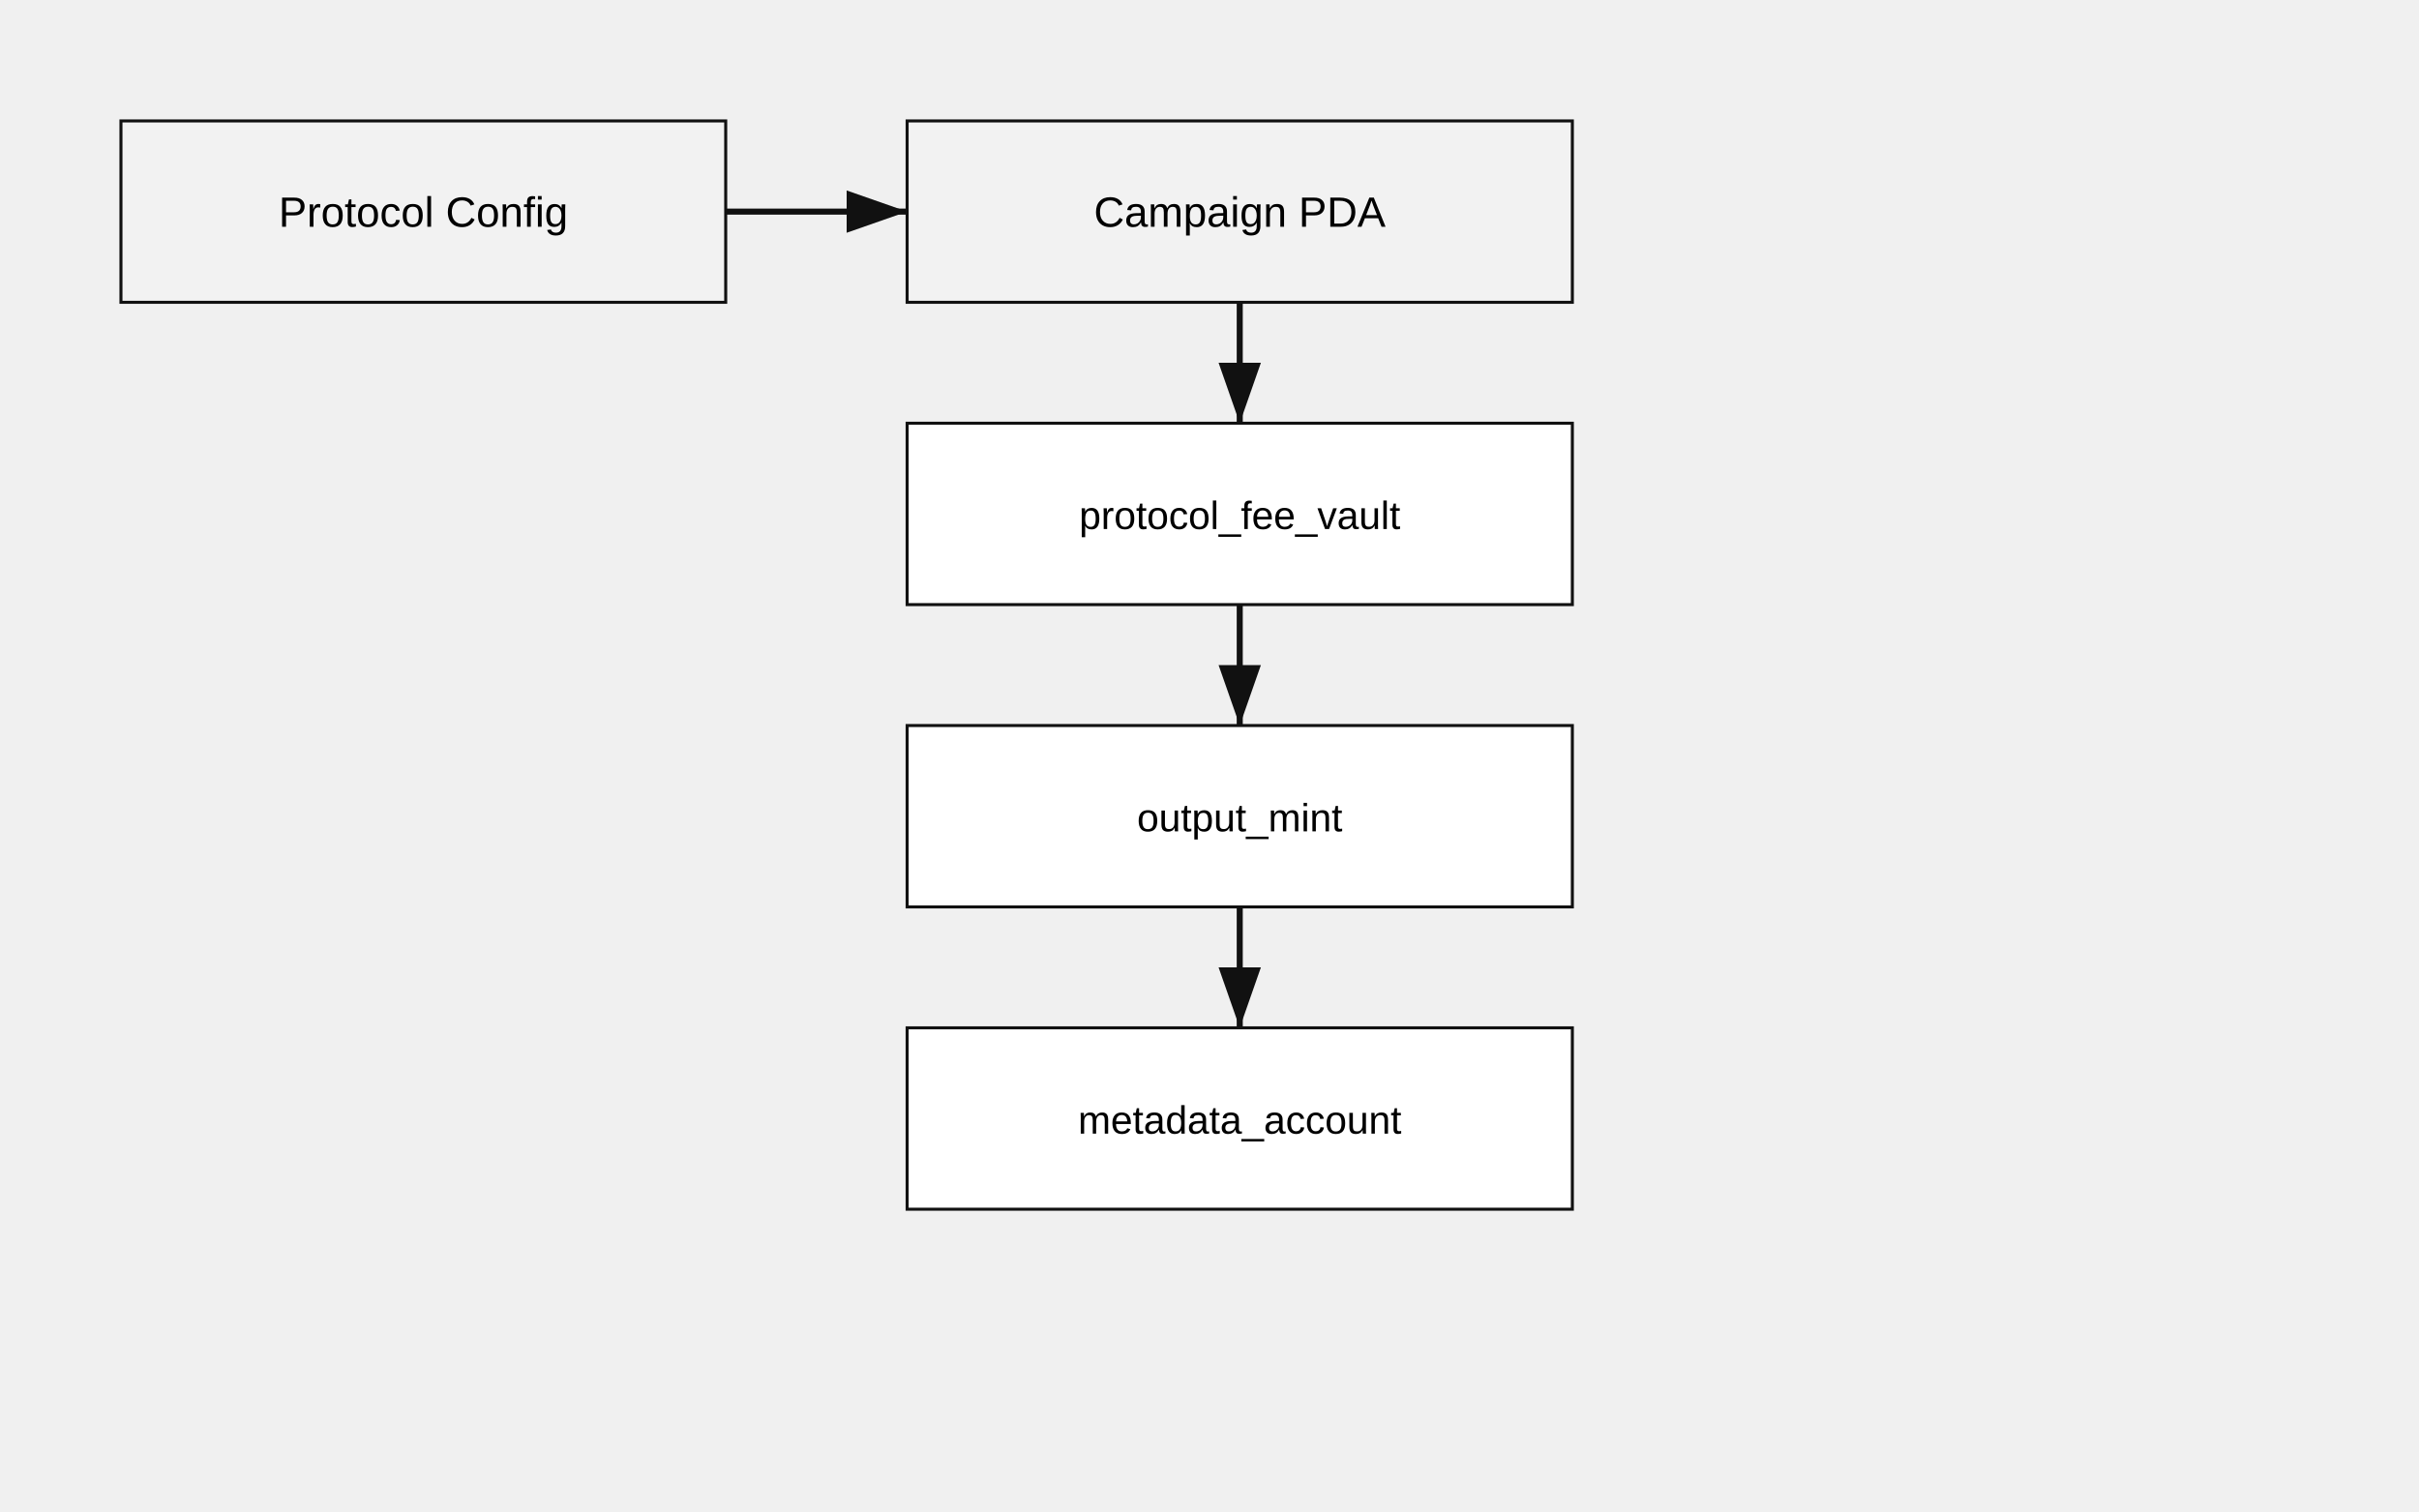
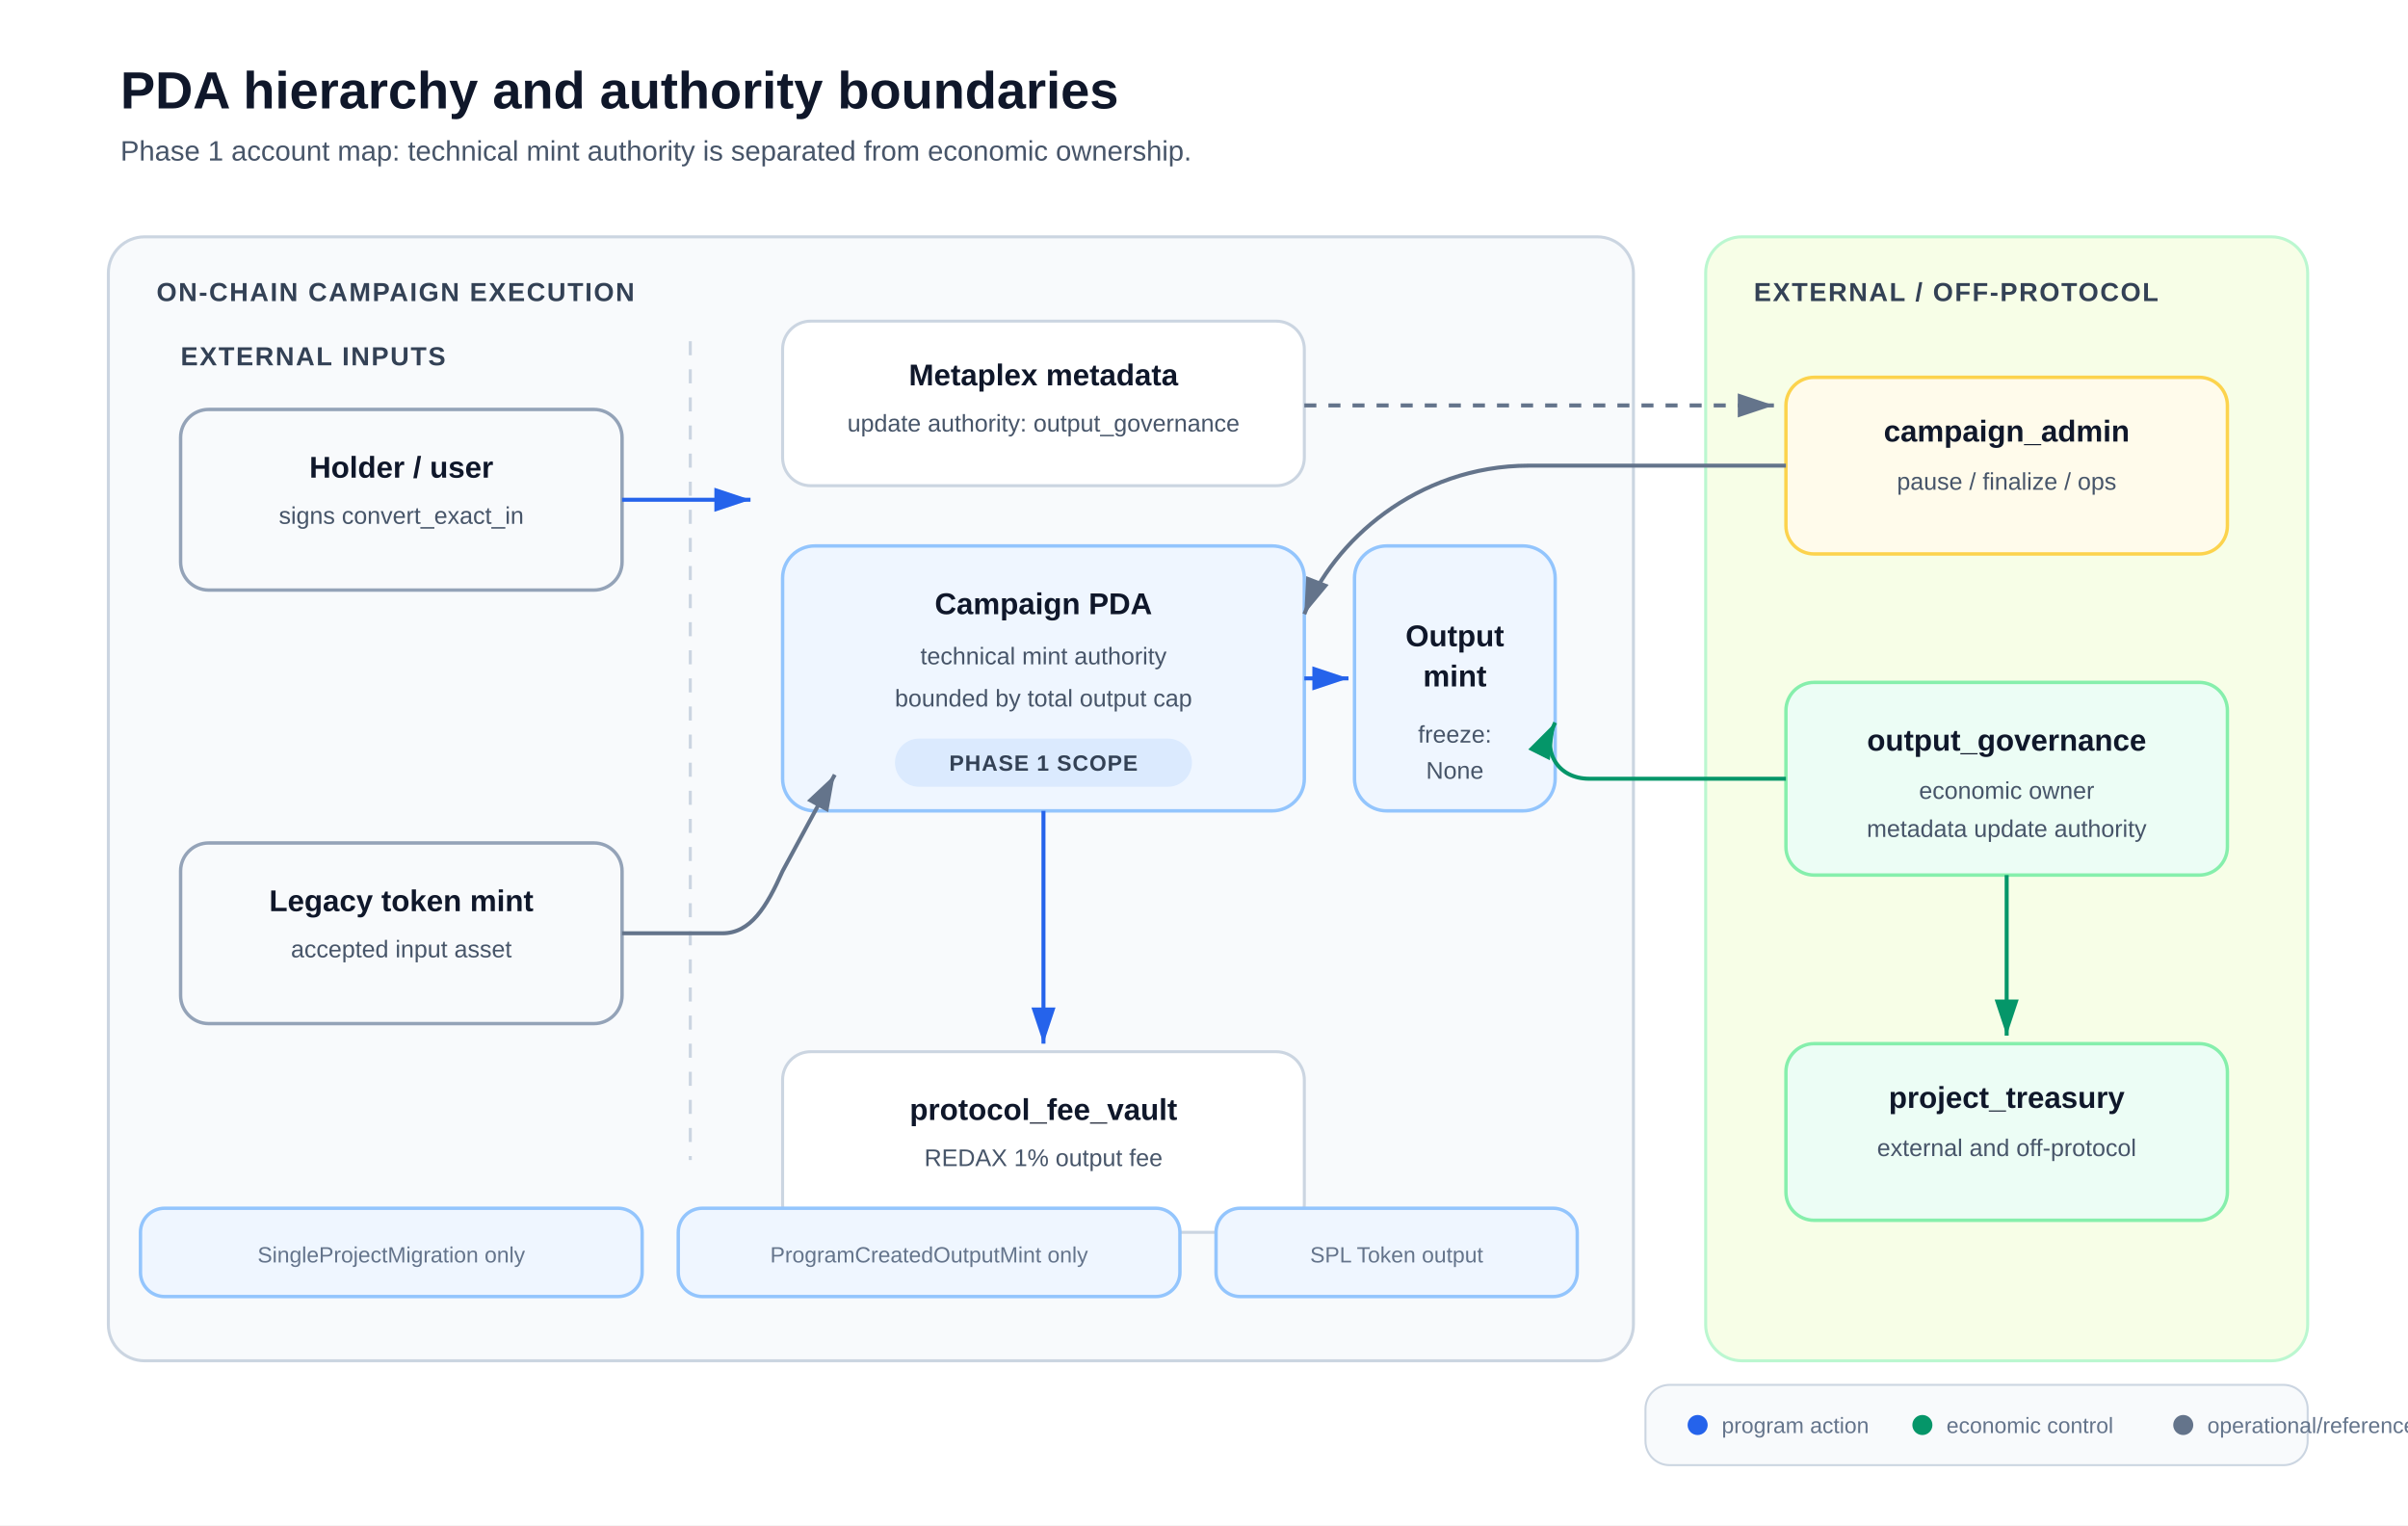
- <svg xmlns="http://www.w3.org/2000/svg" width="800" height="500" viewBox="0 0 800 500">
+ <svg xmlns="http://www.w3.org/2000/svg" width="1200" height="760" viewBox="0 0 1200 760" role="img" aria-labelledby="title desc">
  <defs>
-     <marker id="arrow" markerWidth="10" markerHeight="7" refX="10" refY="3.5" orient="auto">
-       <polygon points="0 0, 10 3.5, 0 7" fill="#111" />
+     <style>
+       .bg { fill: #ffffff; }
+       .title { fill: #0f172a; font: 700 26px Arial, sans-serif; }
+       .subtitle { fill: #475569; font: 400 14px Arial, sans-serif; }
+       .lane-title { fill: #334155; font: 700 13px Arial, sans-serif; letter-spacing: .06em; }
+       .box-title { fill: #0f172a; font: 700 15px Arial, sans-serif; }
+       .box-text { fill: #475569; font: 400 12px Arial, sans-serif; }
+       .small { fill: #64748b; font: 400 11px Arial, sans-serif; }
+       .pill { fill: #334155; font: 700 11px Arial, sans-serif; letter-spacing: .04em; }
+       .lane-on { fill: #f8fafc; stroke: #cbd5e1; stroke-width: 1.5; }
+       .lane-off { fill: #f7fee7; stroke: #bbf7d0; stroke-width: 1.5; }
+       .card { fill: #ffffff; stroke: #cbd5e1; stroke-width: 1.5; }
+       .card-blue { fill: #eff6ff; stroke: #93c5fd; stroke-width: 1.7; }
+       .card-green { fill: #ecfdf5; stroke: #86efac; stroke-width: 1.7; }
+       .card-amber { fill: #fffbeb; stroke: #fcd34d; stroke-width: 1.7; }
+       .card-slate { fill: #f8fafc; stroke: #94a3b8; stroke-width: 1.7; }
+       .arrow { fill: none; stroke: #2563eb; stroke-width: 2; marker-end: url(#arrow-blue); }
+       .arrow-muted { fill: none; stroke: #64748b; stroke-width: 2; marker-end: url(#arrow-muted); }
+       .arrow-green { fill: none; stroke: #059669; stroke-width: 2; marker-end: url(#arrow-green); }
+       .arrow-dashed { fill: none; stroke: #64748b; stroke-width: 2; stroke-dasharray: 6 6; marker-end: url(#arrow-muted); }
+     </style>
+     <marker id="arrow-blue" markerWidth="10" markerHeight="10" refX="9" refY="3" orient="auto" markerUnits="strokeWidth">
+       <path d="M0,0 L9,3 L0,6 Z" fill="#2563eb" />
+     </marker>
+     <marker id="arrow-muted" markerWidth="10" markerHeight="10" refX="9" refY="3" orient="auto" markerUnits="strokeWidth">
+       <path d="M0,0 L9,3 L0,6 Z" fill="#64748b" />
+     </marker>
+     <marker id="arrow-green" markerWidth="10" markerHeight="10" refX="9" refY="3" orient="auto" markerUnits="strokeWidth">
+       <path d="M0,0 L9,3 L0,6 Z" fill="#059669" />
    </marker>
  </defs>
-   <rect x="40" y="40" width="200" height="60" fill="#f2f2f2" stroke="#111" />
-   <text x="140" y="75" font-family="Arial, sans-serif" font-size="14" text-anchor="middle">Protocol Config</text>
-   <rect x="300" y="40" width="220" height="60" fill="#f2f2f2" stroke="#111" />
-   <text x="410" y="75" font-family="Arial, sans-serif" font-size="14" text-anchor="middle">Campaign PDA</text>
-   <line x1="240" y1="70" x2="300" y2="70" stroke="#111" stroke-width="2" marker-end="url(#arrow)" />
-   <rect x="300" y="140" width="220" height="60" fill="#fff" stroke="#111" />
-   <text x="410" y="175" font-family="Arial, sans-serif" font-size="13" text-anchor="middle">protocol_fee_vault</text>
-   <rect x="300" y="240" width="220" height="60" fill="#fff" stroke="#111" />
-   <text x="410" y="275" font-family="Arial, sans-serif" font-size="13" text-anchor="middle">output_mint</text>
-   <rect x="300" y="340" width="220" height="60" fill="#fff" stroke="#111" />
-   <text x="410" y="375" font-family="Arial, sans-serif" font-size="13" text-anchor="middle">metadata_account</text>
-   <line x1="410" y1="100" x2="410" y2="140" stroke="#111" stroke-width="2" marker-end="url(#arrow)" />
-   <line x1="410" y1="200" x2="410" y2="240" stroke="#111" stroke-width="2" marker-end="url(#arrow)" />
-   <line x1="410" y1="300" x2="410" y2="340" stroke="#111" stroke-width="2" marker-end="url(#arrow)" />
+   <rect class="bg" width="1200" height="760" />
+   <text class="title" x="60" y="54">PDA hierarchy and authority boundaries</text>
+   <text class="subtitle" x="60" y="80">Phase 1 account map: technical mint authority is separated from economic ownership.</text>
+   <rect class="lane-on" x="54" y="118" width="760" height="560" rx="18" />
+   <text class="lane-title" x="78" y="150">ON-CHAIN CAMPAIGN EXECUTION</text>
+   <line x1="344" y1="170" x2="344" y2="578" stroke="#cbd5e1" stroke-width="1.5" stroke-dasharray="7 7" />
+   <text class="lane-title" x="90" y="182">EXTERNAL INPUTS</text>
+   <text class="lane-title" x="390" y="182">REDAX PROGRAM ACCOUNTS</text>
+   <rect class="lane-off" x="850" y="118" width="300" height="560" rx="18" />
+   <text class="lane-title" x="874" y="150">EXTERNAL / OFF-PROTOCOL</text>
+   <rect class="card-slate" x="90" y="204" width="220" height="90" rx="14" />
+   <text class="box-title" x="200" y="238" text-anchor="middle">Holder / user</text>
+   <text class="box-text" x="200" y="261" text-anchor="middle">signs convert_exact_in</text>
+   <rect class="card-slate" x="90" y="420" width="220" height="90" rx="14" />
+   <text class="box-title" x="200" y="454" text-anchor="middle">Legacy token mint</text>
+   <text class="box-text" x="200" y="477" text-anchor="middle">accepted input asset</text>
+   <rect class="card-blue" x="390" y="272" width="260" height="132" rx="16" />
+   <text class="box-title" x="520" y="306" text-anchor="middle">Campaign PDA</text>
+   <text class="box-text" x="520" y="331" text-anchor="middle">technical mint authority</text>
+   <text class="box-text" x="520" y="352" text-anchor="middle">bounded by total output cap</text>
+   <rect x="446" y="368" width="148" height="24" rx="12" fill="#dbeafe" />
+   <text class="pill" x="520" y="384" text-anchor="middle">PHASE 1 SCOPE</text>
+   <rect class="card" x="390" y="524" width="260" height="90" rx="14" />
+   <text class="box-title" x="520" y="558" text-anchor="middle">protocol_fee_vault</text>
+   <text class="box-text" x="520" y="581" text-anchor="middle">REDAX 1% output fee</text>
+   <rect class="card" x="390" y="160" width="260" height="82" rx="14" />
+   <text class="box-title" x="520" y="192" text-anchor="middle">Metaplex metadata</text>
+   <text class="box-text" x="520" y="215" text-anchor="middle">update authority: output_governance</text>
+   <rect class="card-blue" x="70" y="602" width="250" height="44" rx="12" />
+   <text class="small" x="195" y="629" text-anchor="middle">SingleProjectMigration only</text>
+   <rect class="card-blue" x="338" y="602" width="250" height="44" rx="12" />
+   <text class="small" x="463" y="629" text-anchor="middle">ProgramCreatedOutputMint only</text>
+   <rect class="card-blue" x="606" y="602" width="180" height="44" rx="12" />
+   <text class="small" x="696" y="629" text-anchor="middle">SPL Token output</text>
+   <rect class="card-blue" x="675" y="272" width="100" height="132" rx="16" />
+   <text class="box-title" x="725" y="322" text-anchor="middle">Output</text>
+   <text class="box-title" x="725" y="342" text-anchor="middle">mint</text>
+   <text class="box-text" x="725" y="370" text-anchor="middle">freeze:</text>
+   <text class="box-text" x="725" y="388" text-anchor="middle">None</text>
+   <rect class="card-amber" x="890" y="188" width="220" height="88" rx="14" />
+   <text class="box-title" x="1000" y="220" text-anchor="middle">campaign_admin</text>
+   <text class="box-text" x="1000" y="244" text-anchor="middle">pause / finalize / ops</text>
+   <rect class="card-green" x="890" y="340" width="220" height="96" rx="14" />
+   <text class="box-title" x="1000" y="374" text-anchor="middle">output_governance</text>
+   <text class="box-text" x="1000" y="398" text-anchor="middle">economic owner</text>
+   <text class="box-text" x="1000" y="417" text-anchor="middle">metadata update authority</text>
+   <rect class="card-green" x="890" y="520" width="220" height="88" rx="14" />
+   <text class="box-title" x="1000" y="552" text-anchor="middle">project_treasury</text>
+   <text class="box-text" x="1000" y="576" text-anchor="middle">external and off-protocol</text>
+   <path class="arrow" d="M310 249 H374" />
+   <path class="arrow-muted" d="M310 465 H360 C374 465 382 452 390 434 L416 386" />
+   <path class="arrow" d="M650 338 H672" />
+   <path class="arrow" d="M520 404 V520" />
+   <path class="arrow-green" d="M890 388 H792 C776 388 768 374 775 360" />
+   <path class="arrow-green" d="M1000 436 V516" />
+   <path class="arrow-muted" d="M890 232 H762 C706 232 664 270 650 306" />
+   <path class="arrow-dashed" d="M650 202 H884" />
+   <rect x="820" y="690" width="330" height="40" rx="12" fill="#f8fafc" stroke="#cbd5e1" />
+   <circle cx="846" cy="710" r="5" fill="#2563eb" />
+   <text class="small" x="858" y="714">program action</text>
+   <circle cx="958" cy="710" r="5" fill="#059669" />
+   <text class="small" x="970" y="714">economic control</text>
+   <circle cx="1088" cy="710" r="5" fill="#64748b" />
+   <text class="small" x="1100" y="714">operational/reference</text>
</svg>
